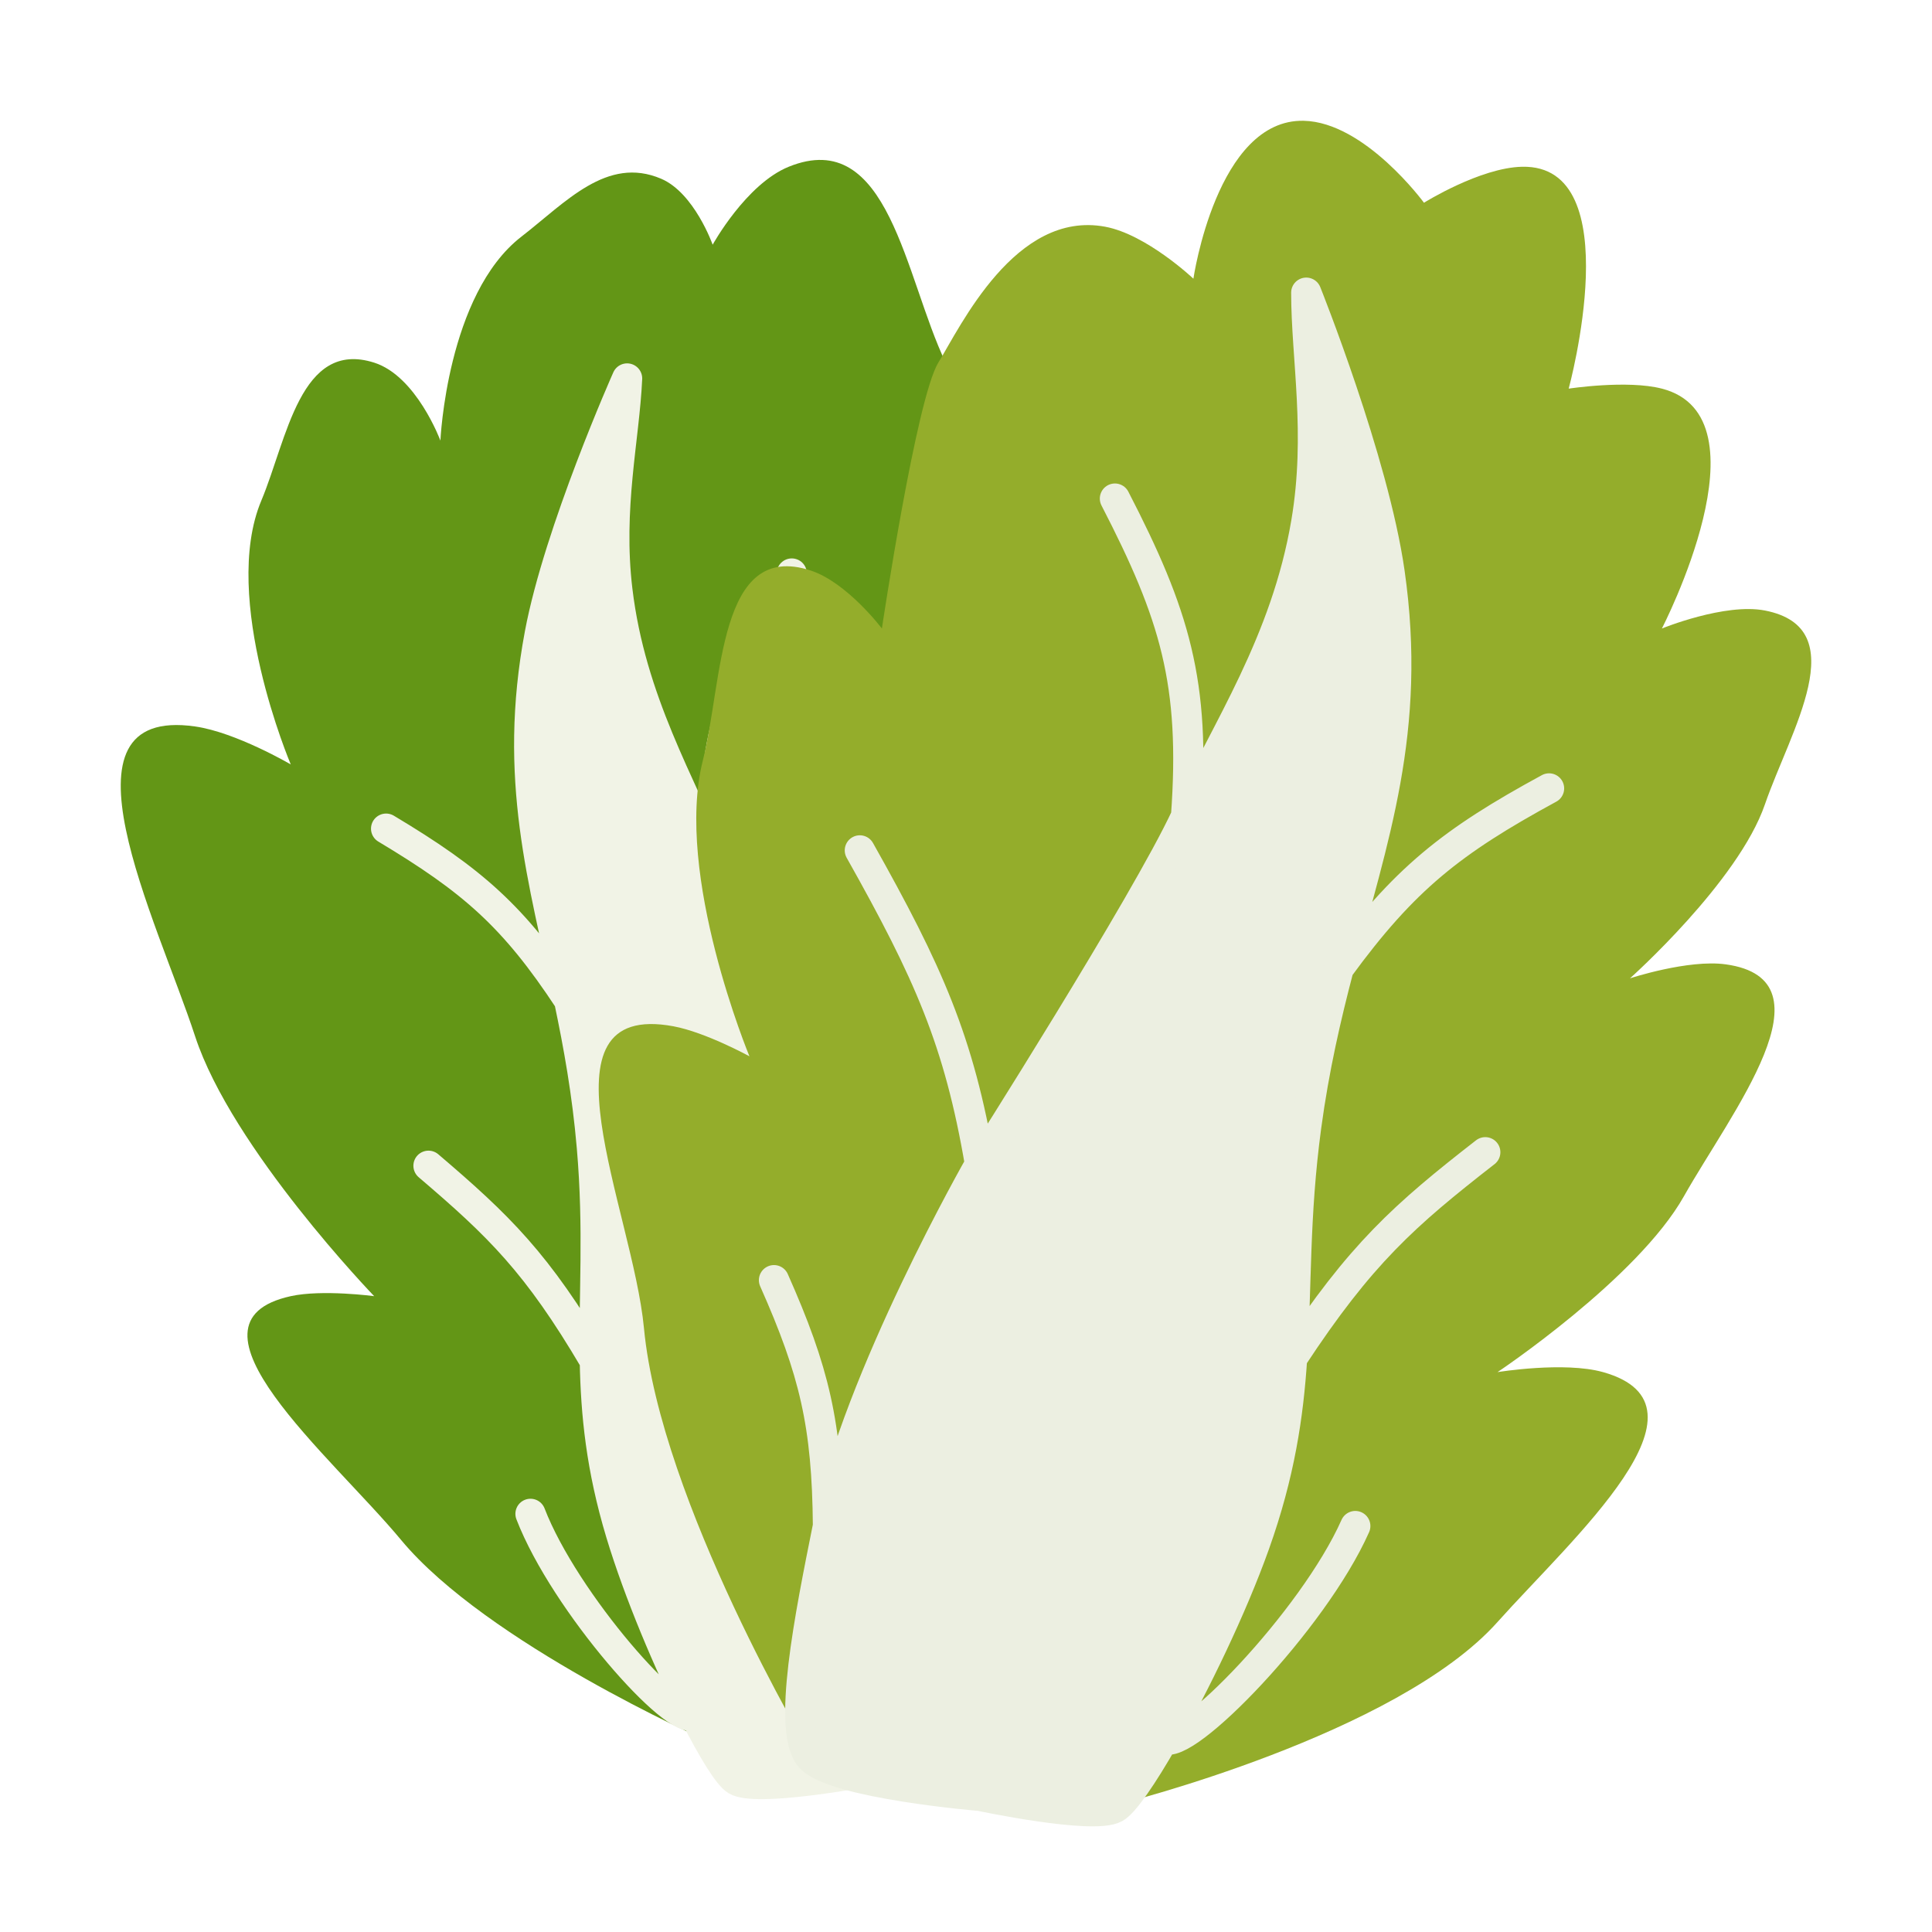
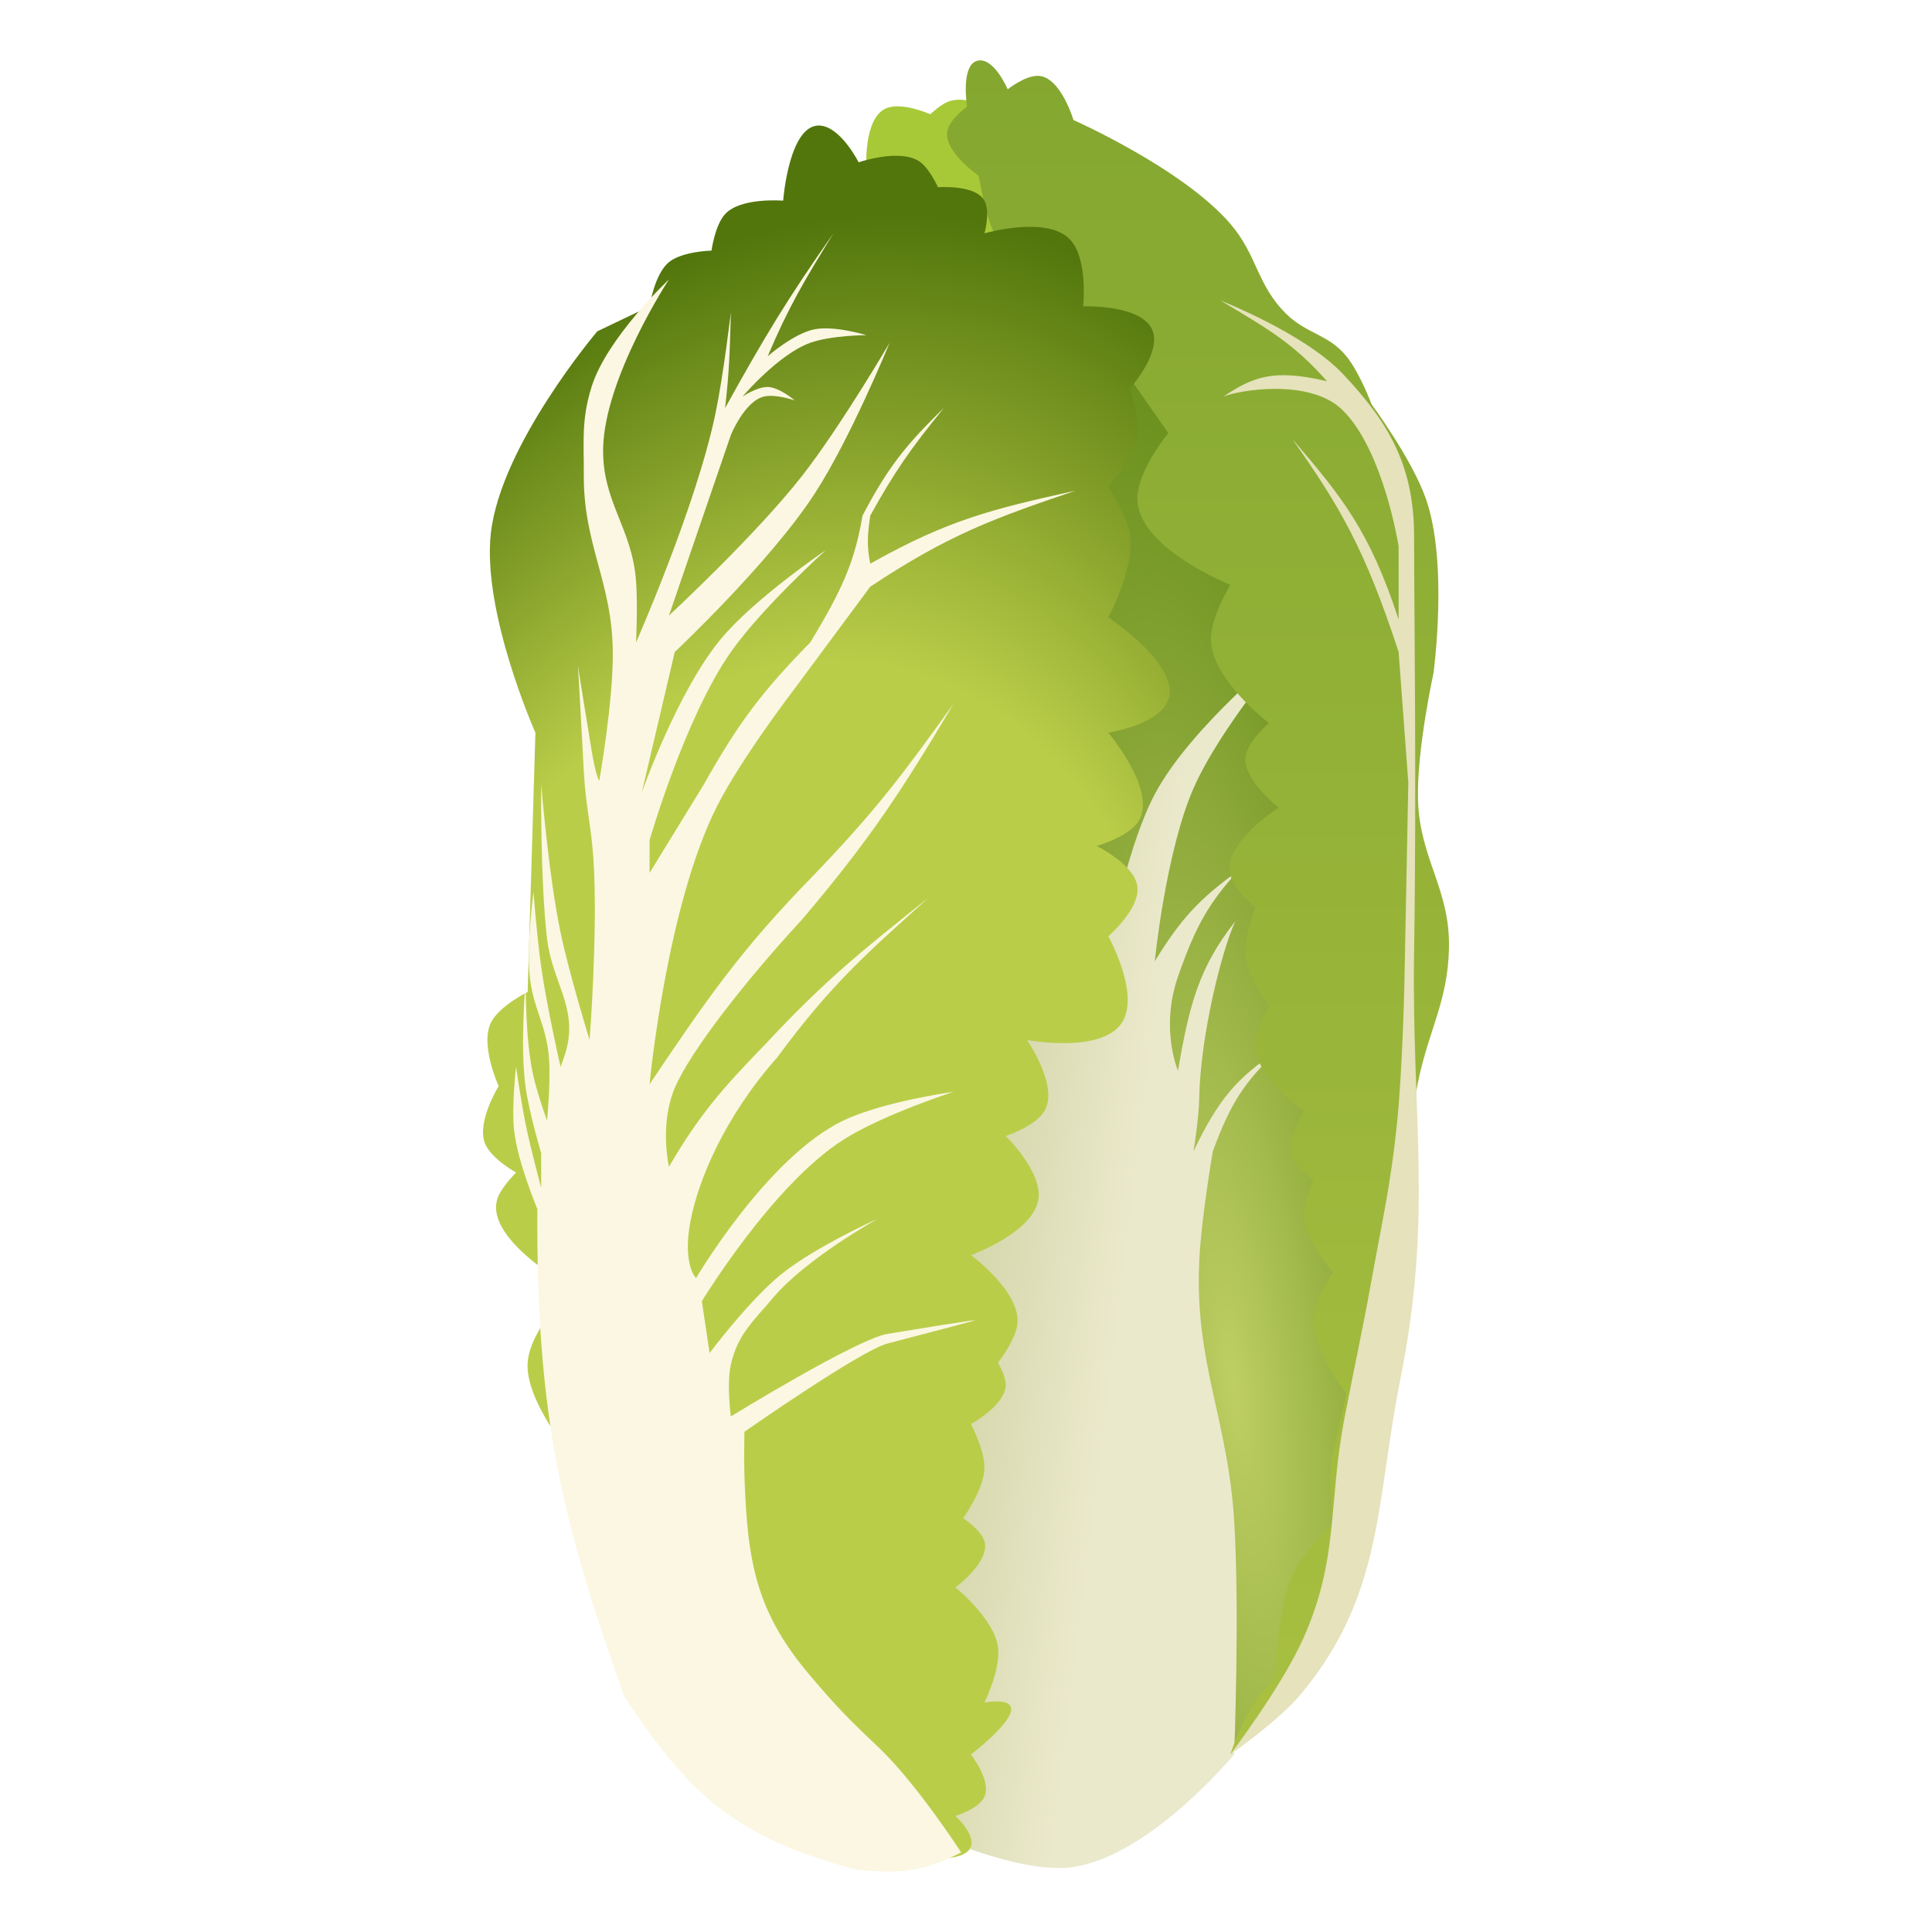
<svg xmlns="http://www.w3.org/2000/svg" width="64" height="64" viewBox="0 0 64 64" fill="none">
-   <path d="M13.289 51.016C16.121 54.427 23.364 57.637 23.364 57.637L32.22 23.535C32.22 23.535 33.341 16.212 31.327 12.013C29.975 9.194 29.45 4.173 26.127 5.524C24.712 6.099 23.608 8.106 23.608 8.106C23.608 8.106 23.001 6.39 21.901 5.921C20.104 5.154 18.741 6.702 17.27 7.841C14.804 9.751 14.589 14.595 14.589 14.595C14.589 14.595 13.797 12.459 12.395 12.013C9.944 11.233 9.509 14.553 8.657 16.582C7.295 19.825 9.632 25.323 9.632 25.323C9.632 25.323 7.819 24.259 6.463 24.065C1.619 23.37 5.195 30.456 6.463 34.328C7.684 38.054 12.395 42.937 12.395 42.937C12.395 42.937 10.674 42.708 9.632 42.937C5.649 43.813 10.976 48.23 13.289 51.016Z" fill="#639616" />
-   <path d="M33.592 57.726C32.819 58.497 28.459 58.731 28.459 58.731C28.459 58.731 25.038 59.36 24.392 58.974C24.128 58.816 23.608 57.975 23.017 56.809C22.162 55.123 21.159 52.756 20.566 50.79C19.913 48.623 19.737 46.837 19.704 45.08C19.664 42.895 19.845 40.756 19.605 37.987C19.451 36.198 19.165 34.618 18.853 33.136C18.009 29.116 16.978 25.811 17.879 21.005C18.515 17.609 20.774 12.537 20.774 12.537C20.683 14.531 20.125 16.826 20.452 19.556C20.892 23.233 22.566 25.956 23.647 28.637C24.729 31.319 29.344 39.445 29.344 39.445C29.344 39.445 32.721 46.104 33.401 50.631L33.418 50.74C33.829 53.475 34.354 56.966 33.592 57.726Z" fill="#F1F3E6" />
-   <path d="M33.401 50.631C33.815 53.381 34.364 56.956 33.592 57.726C32.819 58.497 28.459 58.731 28.459 58.731C28.459 58.731 25.038 59.36 24.392 58.974C24.128 58.816 23.608 57.975 23.017 56.809M33.401 50.631C32.721 46.104 29.344 39.445 29.344 39.445M33.401 50.631C33.568 47.539 34.026 45.915 35.366 43.174M29.344 39.445C29.344 39.445 24.729 31.319 23.647 28.637M29.344 39.445C30.146 35.697 31.164 33.631 33.392 29.973M23.647 28.637C22.566 25.956 20.892 23.233 20.452 19.556C20.125 16.826 20.683 14.531 20.774 12.537C20.774 12.537 18.515 17.609 17.879 21.005C16.978 25.811 18.009 29.116 18.853 33.136M23.647 28.637C23.544 24.543 24.271 22.481 26.228 18.998M23.017 56.809C22.162 55.123 21.159 52.756 20.566 50.79C19.913 48.623 19.737 46.837 19.704 45.08M23.017 56.809C22.422 57.271 18.706 53.086 17.573 50.148M19.704 45.08C19.664 42.895 19.845 40.756 19.605 37.987C19.451 36.198 19.165 34.618 18.853 33.136M19.704 45.08C17.796 41.834 16.526 40.606 14.194 38.617M18.853 33.136C17.018 30.344 15.638 29.156 12.79 27.45" stroke="#F1F3E6" stroke-linecap="round" stroke-linejoin="round" />
-   <path d="M21.332 43.996C21.879 49.761 26.858 58.101 26.858 58.101L37.096 59.756C37.096 59.756 46.269 57.471 49.608 53.73C52.076 50.966 57.069 46.565 53.102 45.453C51.812 45.092 49.608 45.453 49.608 45.453C49.608 45.453 54.245 42.359 55.783 39.626C57.335 36.87 60.833 32.449 57.165 31.945C55.925 31.774 53.996 32.408 53.996 32.408C53.996 32.408 57.583 29.21 58.465 26.647C59.295 24.232 61.459 20.806 58.465 20.224C57.139 19.966 55.052 20.82 55.052 20.82C55.052 20.82 58.682 13.811 55.052 12.874C53.903 12.577 51.965 12.874 51.965 12.874C51.965 12.874 53.993 5.445 50.421 5.524C49.029 5.554 47.171 6.716 47.171 6.716C47.171 6.716 45.216 4.047 43.189 4.001C40.306 3.935 39.533 9.232 39.533 9.232C39.533 9.232 37.982 7.765 36.608 7.51C33.633 6.958 31.814 10.821 31.083 12.013C30.352 13.205 29.214 20.82 29.214 20.82C29.214 20.82 28.064 19.297 26.858 18.9C23.777 17.887 23.954 22.539 23.283 25.19C22.326 28.969 24.826 34.991 24.826 34.991C24.826 34.991 23.373 34.195 22.308 33.997C17.621 33.128 20.962 40.091 21.332 43.996Z" fill="#94AD2B" />
-   <path d="M26.858 58.233C27.671 59.094 32.464 59.491 32.464 59.491C32.464 59.491 36.202 60.286 36.933 59.889C37.232 59.726 37.848 58.833 38.558 57.589C39.586 55.79 40.812 53.259 41.565 51.148C42.394 48.822 42.678 46.893 42.803 44.99C42.958 42.624 42.867 40.3 43.271 37.308C43.532 35.376 43.927 33.673 44.346 32.077C45.48 27.749 46.783 24.203 46.033 18.966C45.504 15.265 43.271 9.695 43.271 9.695C43.271 11.858 43.769 14.364 43.271 17.31C42.6 21.28 40.617 24.175 39.289 27.044C37.962 29.914 32.464 38.566 32.464 38.566C32.464 38.566 28.406 45.669 27.427 50.552L27.403 50.67C26.811 53.619 26.056 57.384 26.858 58.233Z" fill="#ECEFE1" />
-   <path d="M27.427 50.552C26.832 53.518 26.045 57.372 26.858 58.233C27.671 59.094 32.464 59.491 32.464 59.491C32.464 59.491 36.202 60.286 36.933 59.889C37.232 59.726 37.848 58.833 38.558 57.589M27.427 50.552C28.406 45.669 32.464 38.566 32.464 38.566M27.427 50.552C27.4 47.196 26.977 45.421 25.639 42.407M32.464 38.566C32.464 38.566 37.962 29.914 39.289 27.044M32.464 38.566C31.77 34.478 30.753 32.207 28.483 28.17M39.289 27.044C40.617 24.175 42.6 21.28 43.271 17.31C43.769 14.364 43.271 11.858 43.271 9.695C43.271 9.695 45.504 15.265 46.033 18.966C46.783 24.203 45.48 27.749 44.346 32.077M39.289 27.044C39.611 22.612 38.914 20.354 36.933 16.516M38.558 57.589C39.586 55.79 40.812 53.259 41.565 51.148C42.394 48.822 42.678 46.893 42.803 44.99M38.558 57.589C39.191 58.109 43.498 53.698 44.896 50.552M42.803 44.99C42.958 42.624 42.867 40.3 43.271 37.308C43.532 35.376 43.927 33.673 44.346 32.077M42.803 44.99C45.071 41.536 46.532 40.248 49.202 38.169M44.346 32.077C46.509 29.113 48.09 27.871 51.315 26.117" stroke="#ECEFE1" stroke-linecap="round" stroke-linejoin="round" />
+   <path d="M29.341 3.594C28.598 3.928 28.7 5.566 28.7 5.566L32.483 9.956L34.727 8.302L33.958 4.421C33.958 4.421 32.31 2.905 31.329 3.403C31.106 3.516 30.816 3.785 30.816 3.785C30.816 3.785 29.87 3.356 29.341 3.594Z" fill="#A8C937" />
+   <path d="M44.6 51.502L40.689 58.31L35.56 57.61L33.188 28.852L36.201 8.938L42.869 17.655L44.6 36.678V51.502Z" fill="url(#paint0_radial_185_396)" />
+   <path d="M31.585 61.046C31.585 61.046 33.819 61.973 35.304 61.873C37.929 61.695 40.882 58.119 40.882 58.119C40.882 58.119 41.073 53.382 40.882 50.357C40.668 46.98 39.568 45.148 39.727 41.768C39.795 40.343 40.176 38.141 40.176 38.141C40.771 36.51 41.254 35.819 42.292 34.833C40.98 35.697 40.369 36.403 39.535 38.141C39.535 38.141 39.715 37.059 39.727 36.36C39.765 34.265 40.499 31.401 40.921 30.519C39.716 32.047 39.401 33.27 39.022 35.469C39.022 35.469 38.423 34.072 39.022 32.352C39.621 30.631 40.067 29.891 41.01 28.852C39.704 29.794 39.109 30.454 38.253 31.843C38.253 31.843 38.616 28.218 39.535 26.117C40.411 24.113 42.677 21.472 42.677 21.472C42.677 21.472 39.45 24.05 38.253 26.308C37.398 27.921 36.842 30.761 36.842 30.761L31.008 36.36L31.585 61.046Z" fill="url(#paint1_linear_185_396)" />
+   <path d="M41.972 55.892C41.311 56.467 40.754 58.119 40.754 58.119L43.19 55.956L45.178 50.93C45.178 50.93 45.786 41.662 46.973 35.851C47.33 34.102 47.963 33.181 47.999 31.397C48.038 29.444 47.029 28.452 46.973 26.498C46.926 24.847 47.486 22.299 47.486 22.299C47.486 22.299 47.987 18.644 47.23 16.51C46.761 15.187 45.434 13.392 45.434 13.392C45.434 13.392 45.045 12.346 44.601 11.802C44.002 11.068 43.29 11.066 42.613 10.402C41.63 9.437 41.653 8.454 40.754 7.411C39.169 5.573 35.56 3.976 35.56 3.976C35.56 3.976 35.137 2.552 34.406 2.513C33.97 2.489 33.381 2.958 33.381 2.958C33.381 2.958 32.945 1.932 32.419 2.004C31.805 2.087 32.034 3.53 32.034 3.53C32.034 3.53 31.498 3.92 31.393 4.294C31.199 4.984 32.419 5.821 32.419 5.821C32.419 5.821 32.59 6.809 32.803 7.411C33.626 9.734 37.099 12.056 37.099 12.056L38.702 14.346C38.702 14.346 37.683 15.576 37.676 16.51C37.665 18.144 40.754 19.373 40.754 19.373C40.754 19.373 40.124 20.415 40.113 21.154C40.092 22.477 42.036 23.953 42.036 23.953C42.036 23.953 41.353 24.525 41.267 25.035C41.135 25.817 42.357 26.753 42.357 26.753C42.357 26.753 40.478 27.947 40.754 28.98C40.891 29.494 41.587 30.061 41.587 30.061C41.587 30.061 41.187 31.062 41.267 31.715C41.351 32.399 42.036 33.306 42.036 33.306C42.036 33.306 41.59 34.092 41.587 34.642C41.583 35.691 43.19 36.805 43.19 36.805C43.19 36.805 42.588 37.757 42.806 38.332C42.949 38.711 43.511 39.096 43.511 39.096C43.511 39.096 43.22 39.698 43.19 40.114C43.128 40.99 44.152 42.15 44.152 42.15C44.152 42.15 43.493 43.112 43.511 43.804C43.538 44.867 44.601 46.158 44.601 46.158C44.601 46.158 44.35 47.258 44.152 48.194C43.967 49.069 44.152 50.484 44.152 50.484C44.152 50.484 43.14 51.42 42.806 52.202C42.297 53.391 42.293 55.129 42.293 55.129C42.293 55.129 42.234 55.665 41.972 55.892Z" fill="url(#paint2_linear_185_396)" />
+   <path d="M40.753 58.119C40.753 58.119 42.364 57.008 43.126 56.083C45.831 52.798 45.564 49.811 46.395 45.649C47.477 40.236 46.758 37.042 46.844 31.525C46.928 26.158 46.844 20.073 46.844 17.782C46.844 15.492 46.064 14.05 44.472 12.374C43.208 11.044 40.433 9.956 40.433 9.956C41.95 10.867 42.831 11.349 43.959 12.629C42.203 12.216 41.521 12.468 40.519 13.143C41.005 12.927 43.387 12.517 44.472 13.583C45.837 14.924 46.331 18.1 46.331 18.1V20.518C45.38 17.619 44.479 16.478 42.805 14.537C44.389 16.783 45.217 18.191 46.331 21.599L46.652 25.926L46.524 32.479C46.524 32.479 46.467 35.434 46.267 37.314C46.054 39.317 45.792 40.422 45.434 42.404C45.11 44.198 44.88 45.195 44.536 46.985C43.993 49.814 44.358 51.601 43.19 54.238C42.465 55.873 40.753 58.119 40.753 58.119Z" fill="#E5E2BC" />
+   <path d="M17.479 45.14C17.404 46.273 18.634 47.812 18.634 47.812L30.944 61.555C30.944 61.555 31.997 61.64 32.162 61.173C32.31 60.753 31.649 60.155 31.649 60.155C31.649 60.155 32.423 59.926 32.611 59.519C32.852 58.997 32.162 58.119 32.162 58.119C32.162 58.119 34.084 56.666 33.316 56.401C33.056 56.311 32.611 56.401 32.611 56.401C32.611 56.401 33.16 55.291 33.059 54.556C32.931 53.62 31.649 52.584 31.649 52.584C31.649 52.584 32.816 51.73 32.611 51.057C32.493 50.67 31.905 50.293 31.905 50.293C31.905 50.293 32.594 49.34 32.611 48.639C32.625 48.042 32.162 47.176 32.162 47.176C32.162 47.176 33.352 46.526 33.316 45.84C33.3 45.549 33.059 45.14 33.059 45.14C33.059 45.14 33.633 44.419 33.701 43.867C33.831 42.8 32.162 41.577 32.162 41.577C32.162 41.577 34.301 40.809 34.406 39.668C34.489 38.772 33.316 37.632 33.316 37.632C33.316 37.632 34.292 37.314 34.598 36.805C35.088 35.993 34.021 34.451 34.021 34.451C34.021 34.451 36.486 34.918 37.163 33.879C37.782 32.928 36.714 31.016 36.714 31.016C36.714 31.016 37.777 30.1 37.676 29.361C37.576 28.63 36.329 28.025 36.329 28.025C36.329 28.025 37.313 27.743 37.676 27.262C38.415 26.28 36.714 24.271 36.714 24.271C36.714 24.271 38.221 24.041 38.638 23.317C39.309 22.151 36.714 20.454 36.714 20.454C36.714 20.454 37.628 18.762 37.419 17.655C37.298 17.01 36.714 16.128 36.714 16.128C36.714 16.128 37.576 15.171 37.676 14.41C37.755 13.81 37.419 12.883 37.419 12.883C37.419 12.883 38.455 11.733 38.189 10.974C37.874 10.076 35.881 10.147 35.881 10.147C35.881 10.147 36.054 8.557 35.432 7.92C34.663 7.134 32.611 7.73 32.611 7.73C32.611 7.73 32.815 7.018 32.611 6.648C32.31 6.103 31.072 6.203 31.072 6.203C31.072 6.203 30.808 5.616 30.495 5.376C29.861 4.889 28.443 5.376 28.443 5.376C28.443 5.376 27.889 4.275 27.225 4.167C26.142 3.991 25.943 6.648 25.943 6.648C25.943 6.648 24.537 6.526 24.019 7.093C23.679 7.466 23.57 8.302 23.57 8.302C23.57 8.302 22.6 8.323 22.16 8.684C21.676 9.081 21.519 10.147 21.519 10.147L19.788 10.974C19.788 10.974 16.596 14.728 16.261 17.655C15.961 20.284 17.736 24.271 17.736 24.271L17.479 32.861C17.479 32.861 16.534 33.324 16.261 33.879C15.897 34.621 16.518 35.978 16.518 35.978C16.518 35.978 15.775 37.179 16.069 37.887C16.278 38.391 17.095 38.841 17.095 38.841C17.095 38.841 16.672 39.265 16.518 39.605C15.887 40.991 18.954 42.659 18.954 42.659C18.954 42.659 17.555 44.017 17.479 45.14Z" fill="url(#paint3_radial_185_396)" />
+   <path d="M31.841 61.364C30.59 62.004 29.822 62.085 28.379 61.936C24.33 60.87 22.82 59.421 20.685 56.21C18.58 50.312 17.764 46.852 17.8 40.05C17.8 40.05 17.145 38.497 17.03 37.441C16.942 36.626 17.095 35.342 17.095 35.342C17.095 35.342 17.264 36.51 17.415 37.251C17.584 38.078 17.928 39.35 17.928 39.35V38.205C17.928 38.205 17.539 36.901 17.415 36.042C17.216 34.664 17.415 32.479 17.415 32.479C17.415 32.479 17.39 34.445 17.672 35.66C17.806 36.242 18.12 37.123 18.12 37.123C18.12 37.123 18.251 35.842 18.184 35.024C18.096 33.931 17.642 33.381 17.543 32.288C17.447 31.223 17.672 29.552 17.672 29.552C17.672 29.552 17.791 31.069 17.928 32.034C18.112 33.337 18.569 35.342 18.569 35.342C18.569 35.342 18.702 34.997 18.762 34.769C19.133 33.354 18.288 32.532 18.12 31.079C17.892 29.103 17.928 25.989 17.928 25.989C17.928 25.989 18.173 29 18.569 30.888C18.865 32.299 19.531 34.451 19.531 34.451C19.531 34.451 19.813 30.802 19.659 28.471C19.583 27.323 19.403 26.732 19.339 25.544C19.278 24.419 19.16 22.238 19.147 22.056C19.147 22.05 19.146 22.047 19.146 22.045C19.146 22.042 19.147 22.046 19.147 22.056C19.166 22.22 19.451 23.963 19.595 24.844C19.745 25.756 19.852 25.862 19.852 25.862C19.852 25.862 20.312 23.273 20.3 21.599C20.283 19.283 19.328 18.062 19.339 15.746C19.344 14.599 19.254 13.915 19.595 12.819C20.104 11.186 22.16 9.257 22.16 9.257C22.16 9.257 20.025 12.512 19.98 14.855C19.945 16.621 20.937 17.485 21.07 19.245C21.13 20.038 21.07 21.281 21.07 21.281C21.07 21.281 23.06 16.773 23.698 13.71C23.97 12.406 24.211 10.338 24.211 10.338C24.178 11.675 24.15 12.404 24.019 13.519C25.324 11.162 26.096 9.879 27.61 7.73C26.637 9.299 26.119 10.183 25.43 11.802C25.43 11.802 26.287 11.051 26.968 10.911C27.634 10.773 28.699 11.102 28.699 11.102C28.699 11.102 27.529 11.108 26.84 11.356C25.785 11.736 24.596 13.138 24.596 13.138C24.596 13.138 25.081 12.812 25.43 12.819C25.821 12.828 26.327 13.265 26.327 13.265C26.327 13.265 25.693 13.041 25.301 13.138C24.663 13.294 24.211 14.41 24.211 14.41L22.16 20.391C22.16 20.391 25.044 17.72 26.584 15.746C27.846 14.127 29.469 11.356 29.469 11.356C29.469 11.356 28.169 14.546 26.968 16.382C25.481 18.657 22.352 21.599 22.352 21.599L21.262 26.244C21.262 26.244 22.453 22.873 23.891 21.154C25.025 19.798 27.353 18.227 27.353 18.227C27.353 18.227 25.245 20.128 24.211 21.599C22.685 23.773 21.518 27.834 21.518 27.834V28.916L23.314 25.989C24.466 23.934 25.244 22.912 26.84 21.281C27.928 19.493 28.318 18.571 28.571 17.082C29.394 15.515 29.995 14.744 31.264 13.519C30.162 14.866 29.623 15.644 28.828 17.082C28.728 17.763 28.718 18.116 28.828 18.673C31.432 17.203 32.937 16.851 35.624 16.255C32.946 17.167 31.445 17.698 28.828 19.436L26.327 22.808C26.327 22.808 24.587 25.072 23.762 26.689C22.077 29.997 21.518 35.915 21.518 35.915C23.454 33.038 24.559 31.447 26.904 29.043C29.062 26.808 29.973 25.554 31.585 23.317C29.846 26.241 28.797 27.832 26.584 30.443C24.668 32.518 22.865 34.833 22.352 36.042C21.839 37.251 22.16 38.65 22.16 38.65C23.151 36.953 23.921 36.06 25.365 34.578C27.39 32.406 28.6 31.461 30.751 29.743C28.722 31.576 27.569 32.557 25.75 35.024C24.01 36.987 23.121 39.096 22.865 40.495C22.608 41.895 23.057 42.34 23.057 42.34C23.057 42.34 25.41 38.333 27.93 37.123C29.259 36.486 31.585 36.169 31.585 36.169C31.585 36.169 29.241 36.924 27.93 37.76C25.585 39.254 23.25 43.104 23.25 43.104L23.506 44.822C23.506 44.822 24.807 43.081 25.878 42.213C26.999 41.305 29.084 40.368 29.084 40.368C29.084 40.368 26.712 41.685 25.622 42.977C24.957 43.764 24.437 44.201 24.211 45.203C24.064 45.858 24.211 46.921 24.211 46.921C24.211 46.921 28.379 44.355 29.405 44.185C30.431 44.016 32.444 43.689 32.29 43.74C32.136 43.791 30.302 44.27 29.405 44.504C28.507 44.737 24.66 47.43 24.66 47.43C24.66 47.43 24.642 48.372 24.66 48.894C24.759 51.695 25.018 53.369 26.84 55.51C27.729 56.555 28.086 56.923 29.084 57.864C30.352 59.059 31.841 61.364 31.841 61.364Z" fill="#FBF7E2" />
+   <defs>
+     <radialGradient id="paint0_radial_185_396" cx="0" cy="0" r="1" gradientUnits="userSpaceOnUse" gradientTransform="translate(40.8814 46.0306) rotate(-96.8673) scale(36.463 8.42687)">
+       <stop stop-color="#BECE63" />
+       <stop offset="1" stop-color="#648B18" />
+     </radialGradient>
+     <linearGradient id="paint1_linear_185_396" x1="31.072" y1="45.394" x2="36.841" y2="46.105" gradientUnits="userSpaceOnUse">
+       <stop stop-color="#D2D5A7" />
+       <stop offset="1" stop-color="#EBE9CC" />
+     </linearGradient>
+     <linearGradient id="paint2_linear_185_396" x1="39.686" y1="2" x2="39.686" y2="58.055" gradientUnits="userSpaceOnUse">
+       <stop stop-color="#84A730" />
+       <stop offset="1" stop-color="#A9C041" />
+     </linearGradient>
+     <radialGradient id="paint3_radial_185_396" cx="0" cy="0" r="1" gradientUnits="userSpaceOnUse" gradientTransform="translate(23.7628 48.5119) rotate(-77.6071) scale(43.3186 25.5598)">
+       <stop offset="0.624" stop-color="#BACD49" />
+       <stop offset="0.974" stop-color="#52760C" />
+     </radialGradient>
+   </defs>
</svg>
